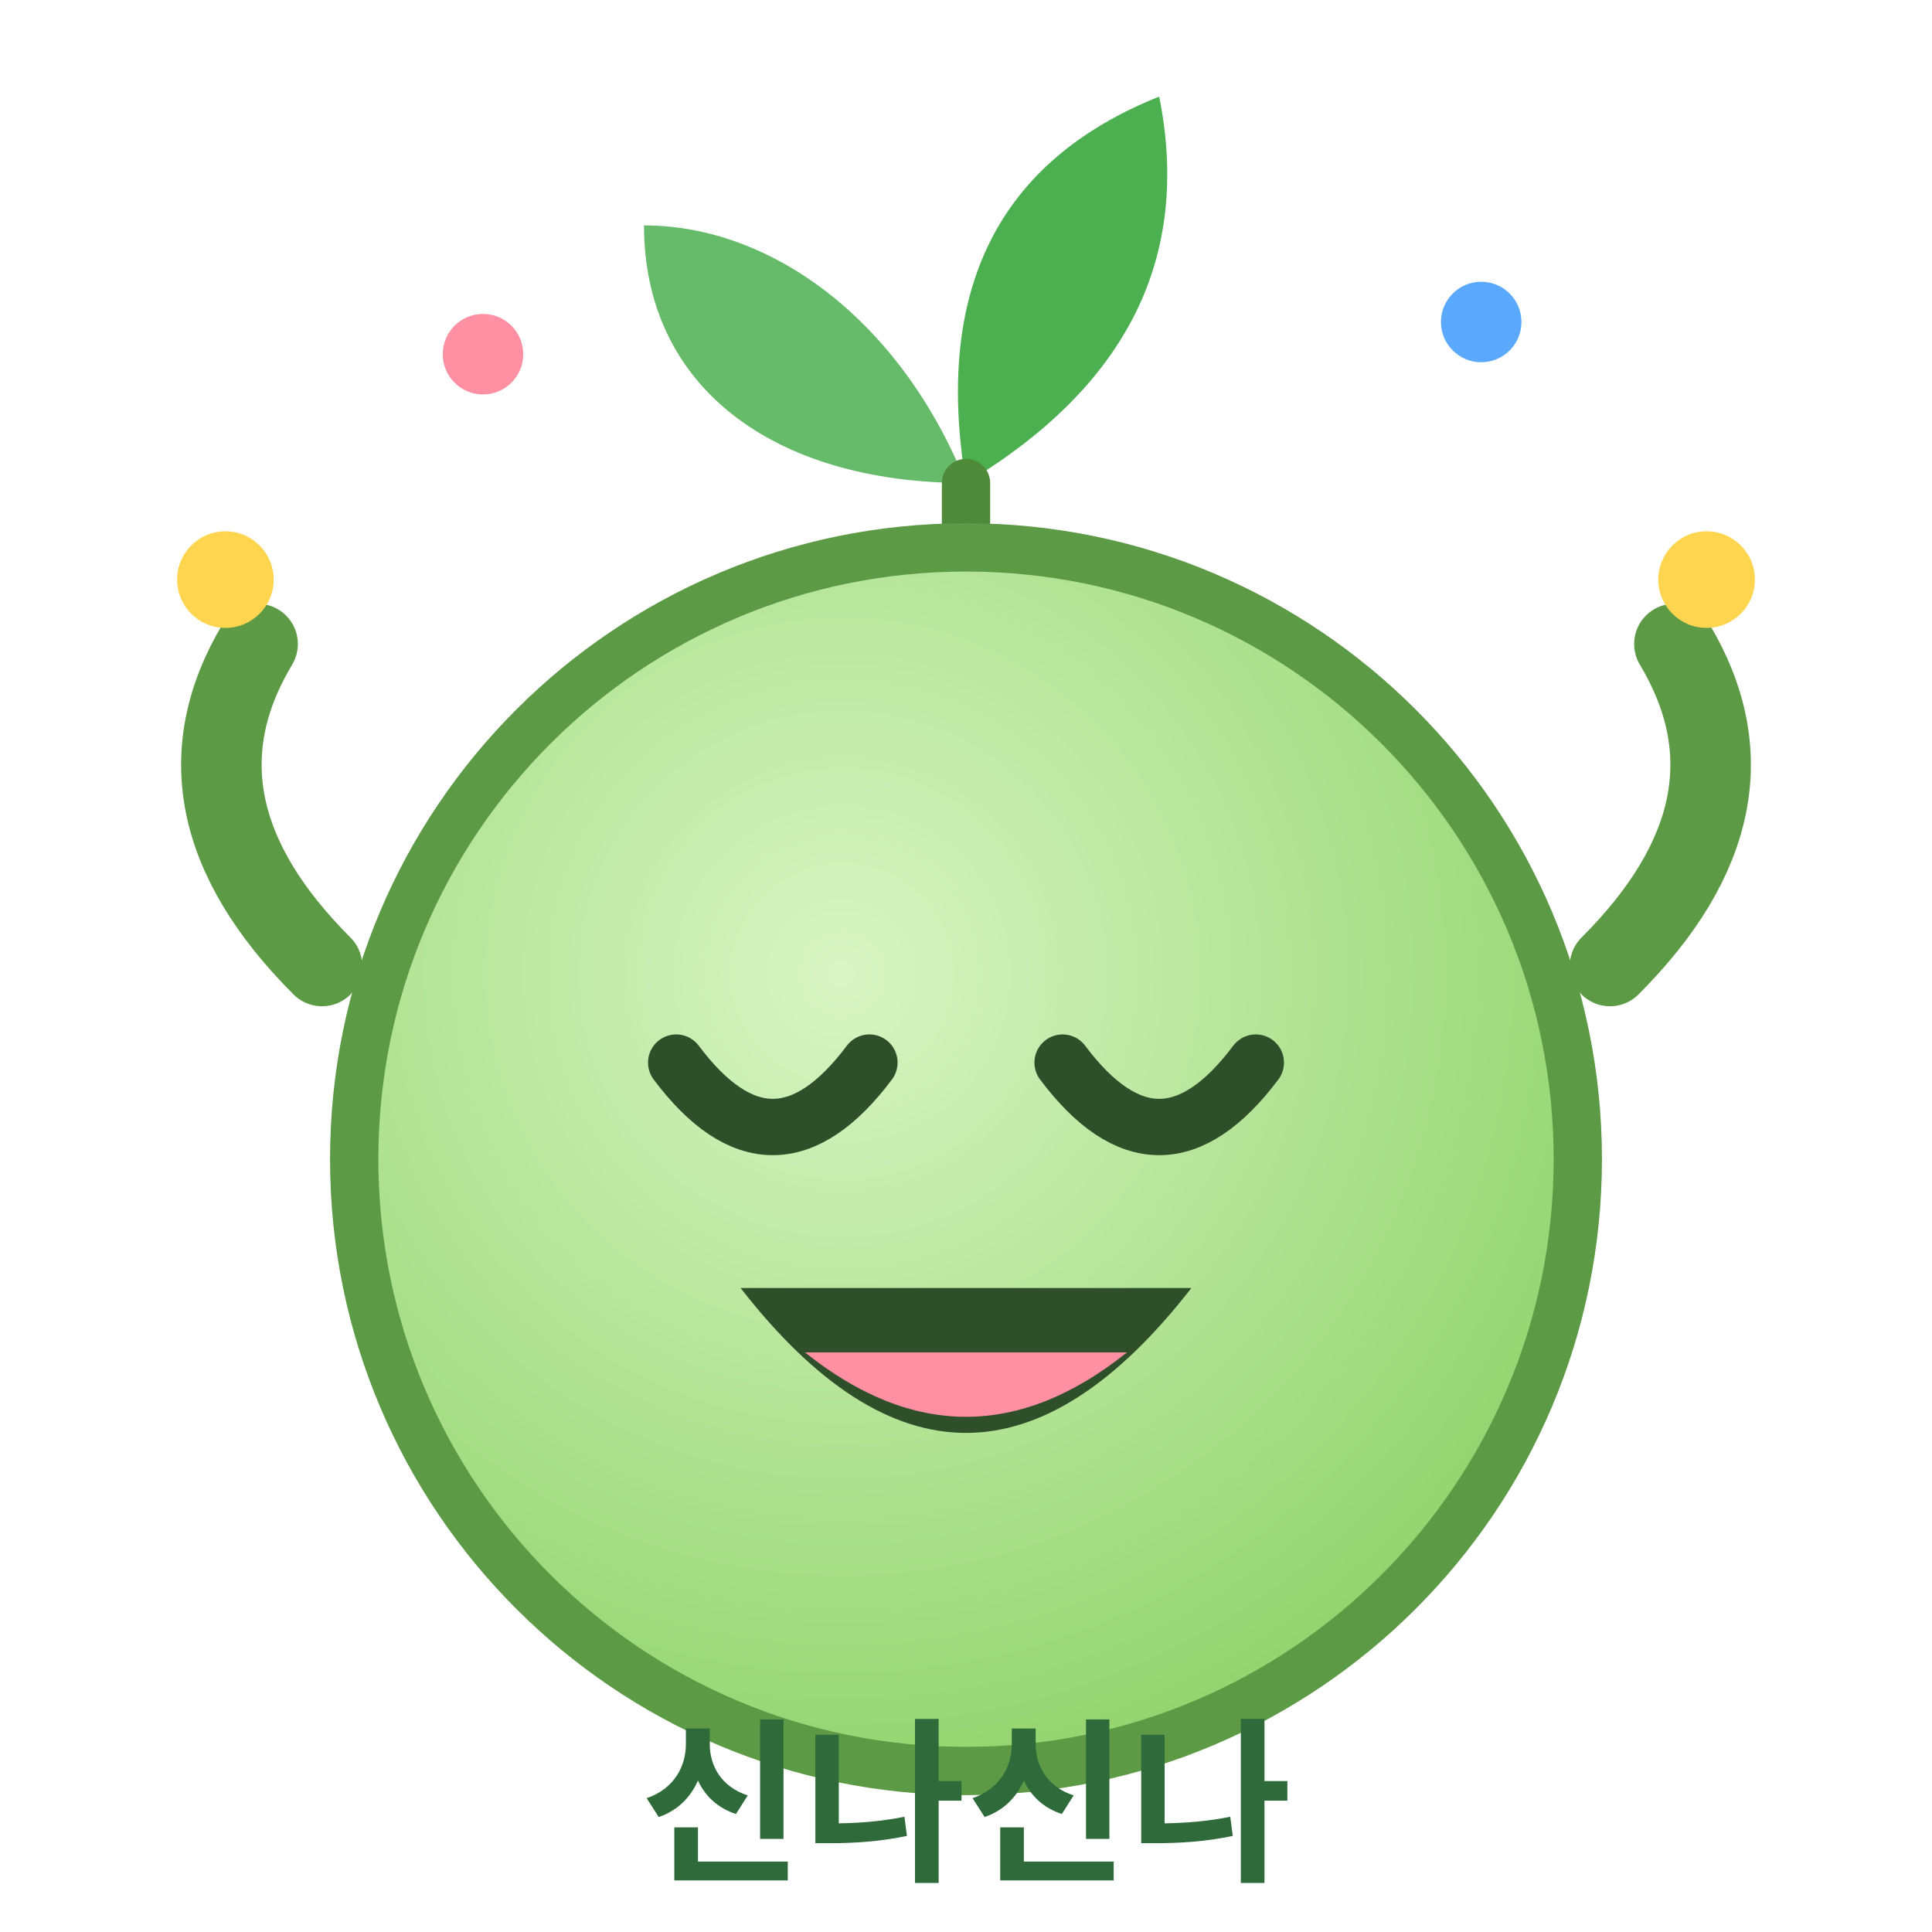
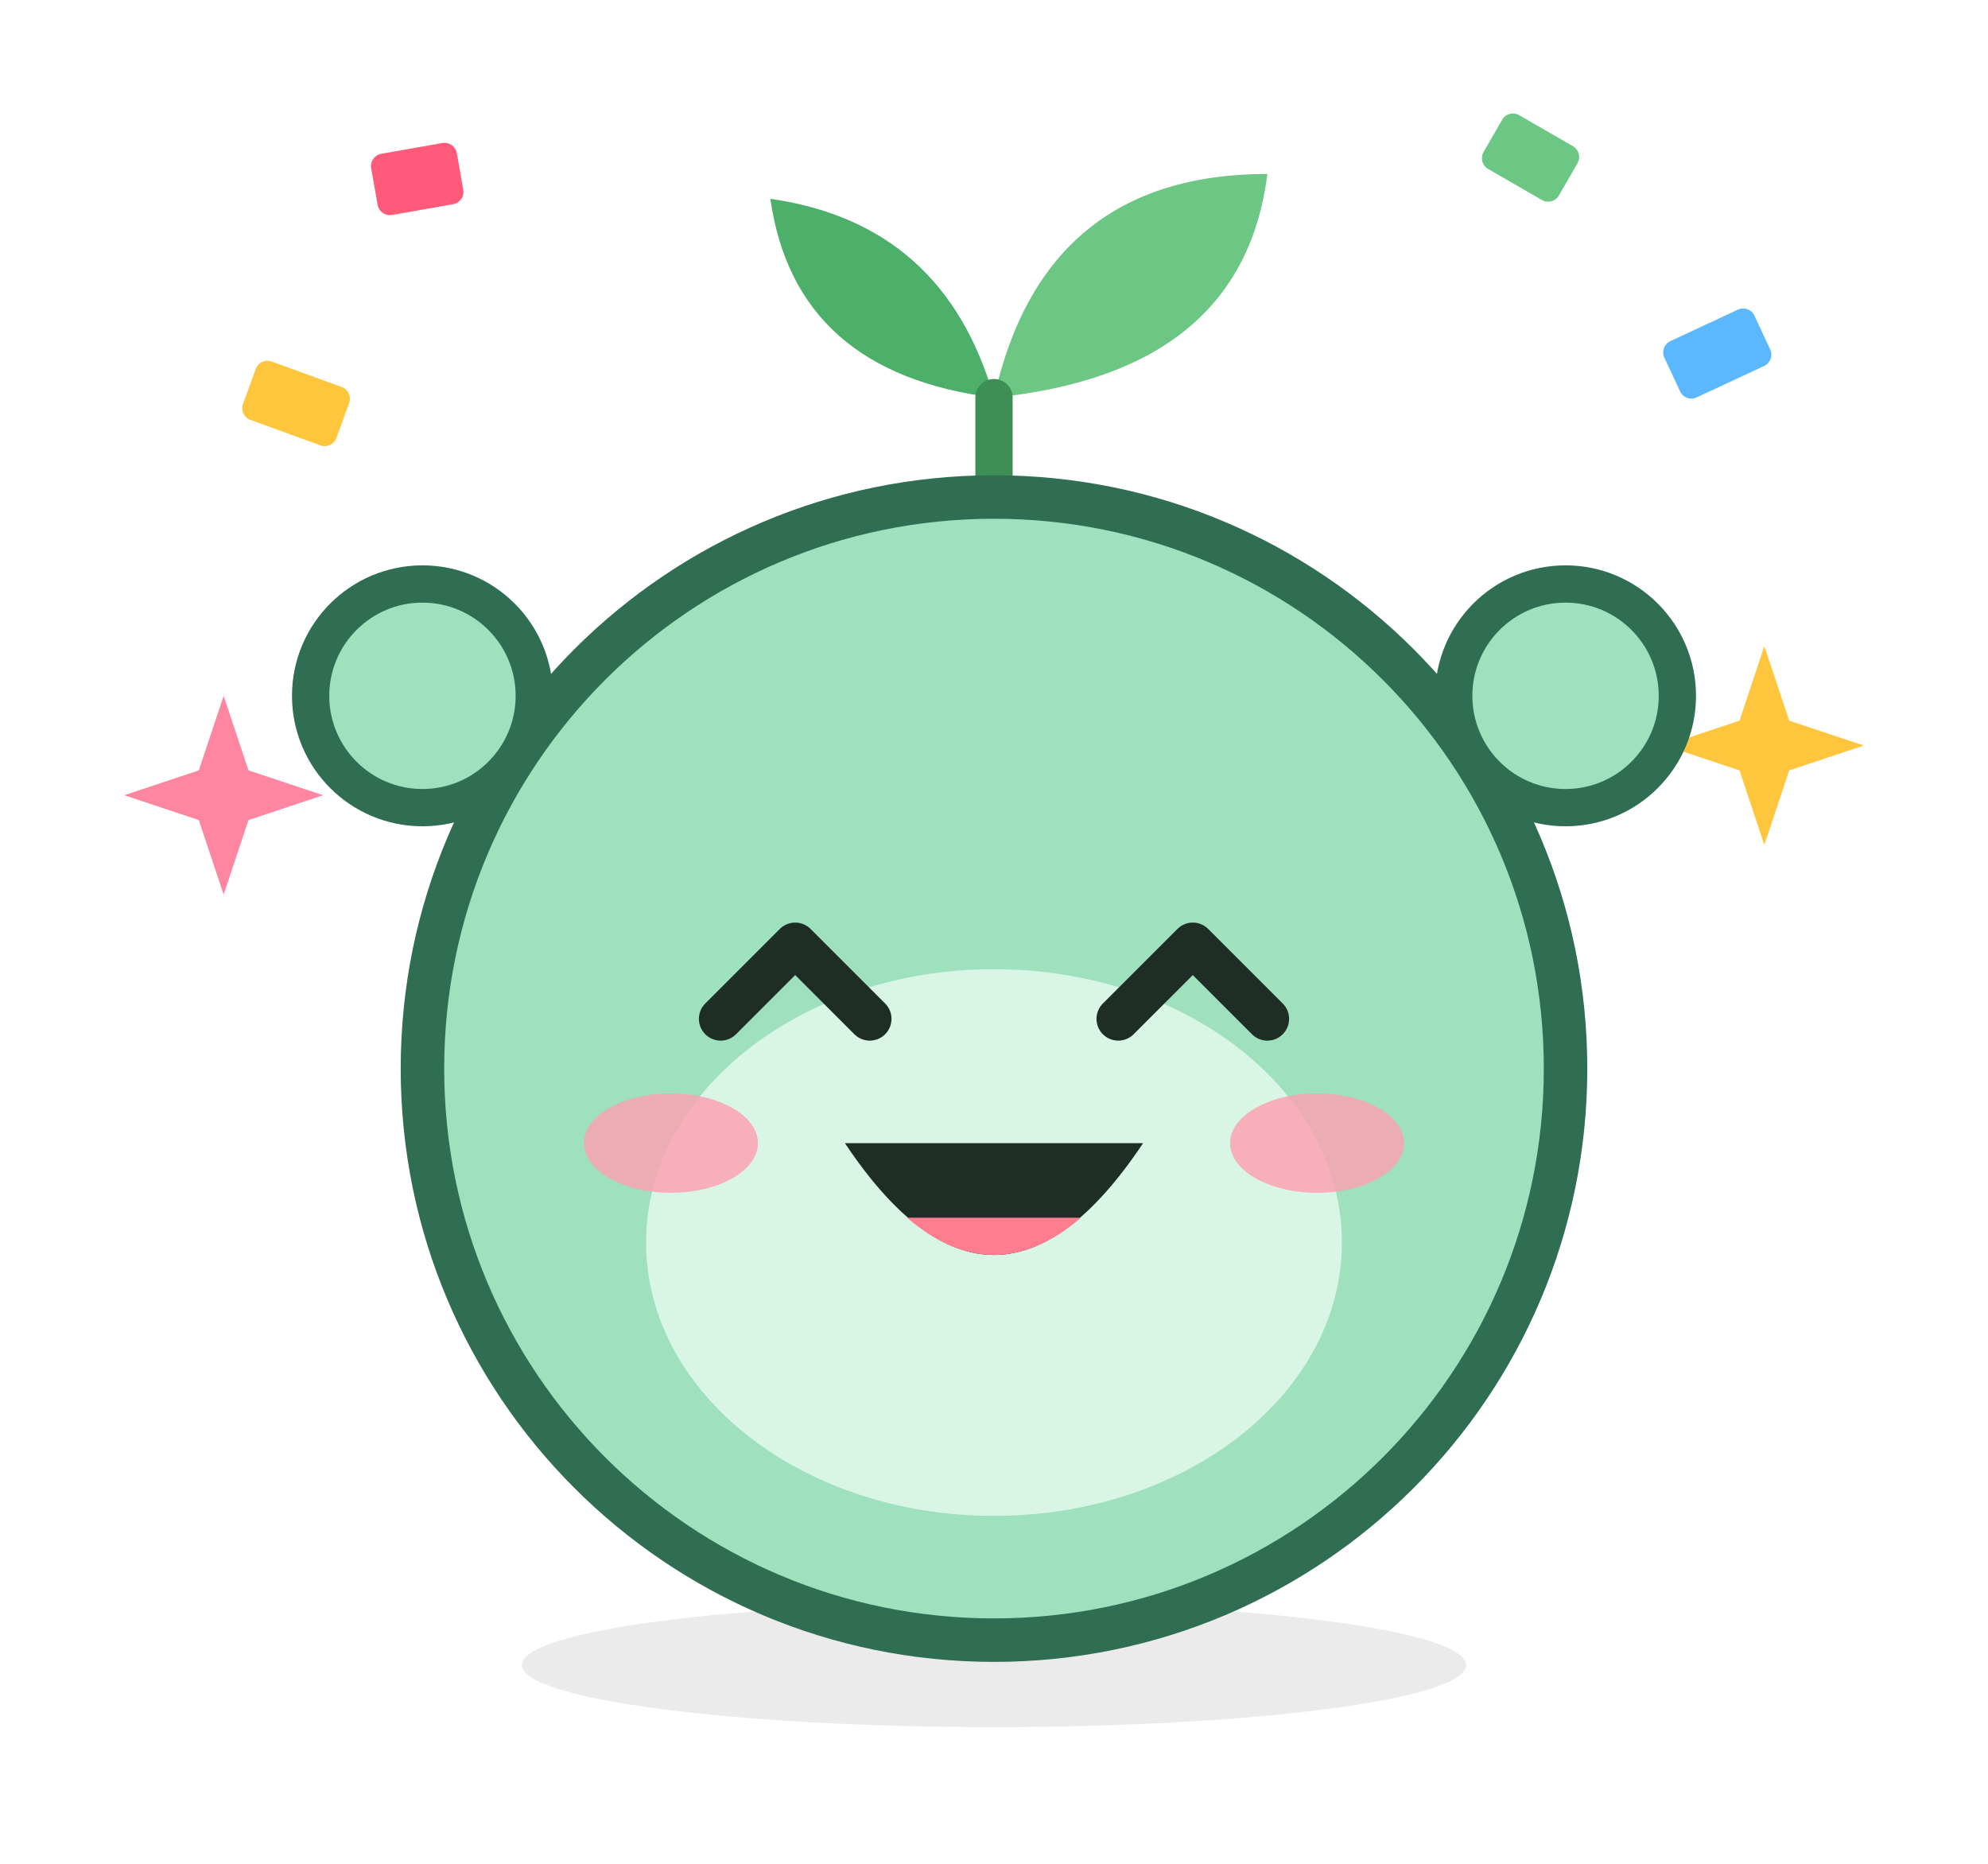
- <svg xmlns="http://www.w3.org/2000/svg" viewBox="0 0 120 120" width="120" height="120">
-   <defs>
-     <radialGradient id="g" cx="40%" cy="35%" r="70%">
-       <stop offset="0" stop-color="#d9f5c4" />
-       <stop offset="1" stop-color="#8fd36a" />
-     </radialGradient>
-   </defs>
-   <path d="M60 30 C58 18 62 10 72 6 C74 16 70 24 60 30Z" fill="#4caf50" />
-   <path d="M60 30 C56 20 48 14 40 14 C40 24 48 30 60 30Z" fill="#66bb6a" />
-   <line x1="60" y1="30" x2="60" y2="40" stroke="#4e8a3a" stroke-width="3" stroke-linecap="round" />
-   <circle cx="60" cy="72" r="38" fill="url(#g)" stroke="#5c9a45" stroke-width="3" />
-   <path d="M42 66 q6 8 12 0" fill="none" stroke="#2f4f2a" stroke-width="3.5" stroke-linecap="round" />
-   <path d="M66 66 q6 8 12 0" fill="none" stroke="#2f4f2a" stroke-width="3.5" stroke-linecap="round" />
-   <path d="M46 80 q14 18 28 0z" fill="#2f4f2a" />
-   <path d="M50 84 q10 8 20 0z" fill="#ff8fa3" />
-   <path d="M20 60 q-10 -10 -4 -20 M100 60 q10 -10 4 -20" fill="none" stroke="#5c9a45" stroke-width="5" stroke-linecap="round" />
-   <circle cx="14" cy="36" r="3" fill="#ffd54f" />
-   <circle cx="106" cy="36" r="3" fill="#ffd54f" />
-   <circle cx="30" cy="22" r="2.5" fill="#ff8fa3" />
-   <circle cx="92" cy="20" r="2.5" fill="#5aa9ff" />
-   <text x="60" y="116" text-anchor="middle" font-size="11" font-family="sans-serif" font-weight="700" fill="#2f6b3a">신나신나</text>
+ <svg xmlns="http://www.w3.org/2000/svg" viewBox="0 0 160 150" width="160" height="150">
+   <rect x="20" y="30" width="8" height="5" rx="1" fill="#ffc53d" transform="rotate(20 24 32)" />
+   <rect x="134" y="26" width="8" height="5" rx="1" fill="#5bb8ff" transform="rotate(-25 138 28)" />
+   <rect x="30" y="12" width="7" height="5" rx="1" fill="#ff5a7a" transform="rotate(-10 33 14)" />
+   <rect x="120" y="10" width="7" height="5" rx="1" fill="#6cc684" transform="rotate(30 123 12)" />
+   <path transform="translate(142 60)" d="M0 -8 L2 -2 L8 0 L2 2 L0 8 L-2 2 L-8 0 L-2 -2 Z" fill="#ffc53d" />
+   <path transform="translate(18 64)" d="M0 -8 L2 -2 L8 0 L2 2 L0 8 L-2 2 L-8 0 L-2 -2 Z" fill="#ff86a0" />
+   <g transform="translate(0 -6) rotate(0 80 95)">
+     <ellipse cx="80" cy="140" rx="38" ry="5" fill="#000" opacity=".08" />
+     <path d="M80 38 q-4 -14 -18 -16 q2 14 18 16 z" fill="#4caf6a" />
+     <path d="M80 38 q4 -18 22 -18 q-2 16 -22 18 z" fill="#6cc684" />
+     <line x1="80" y1="38" x2="80" y2="48" stroke="#3d8f55" stroke-width="3" stroke-linecap="round" />
+     <circle cx="80" cy="92" r="46" fill="#9fe0bf" stroke="#2f6e52" stroke-width="3.5" />
+     <ellipse cx="80" cy="106" rx="28" ry="22" fill="#d9f5e6" />
+     <path d="M58 88 l6 -6 l6 6" fill="none" stroke="#1f2d27" stroke-width="3.5" stroke-linecap="round" stroke-linejoin="round" />
+     <path d="M90 88 l6 -6 l6 6" fill="none" stroke="#1f2d27" stroke-width="3.5" stroke-linecap="round" stroke-linejoin="round" />
+     <ellipse cx="54" cy="98" rx="7" ry="4" fill="#ff9fb0" opacity=".8" />
+     <ellipse cx="106" cy="98" rx="7" ry="4" fill="#ff9fb0" opacity=".8" />
+     <path d="M68 98 q12 18 24 0 z" fill="#1f2d27" />
+     <path d="M73 104 q7 6 14 0" fill="#ff7d8f" />
+     <circle cx="34" cy="62" r="9" fill="#9fe0bf" stroke="#2f6e52" stroke-width="3" />
+     <circle cx="126" cy="62" r="9" fill="#9fe0bf" stroke="#2f6e52" stroke-width="3" />
+   </g>
</svg>
